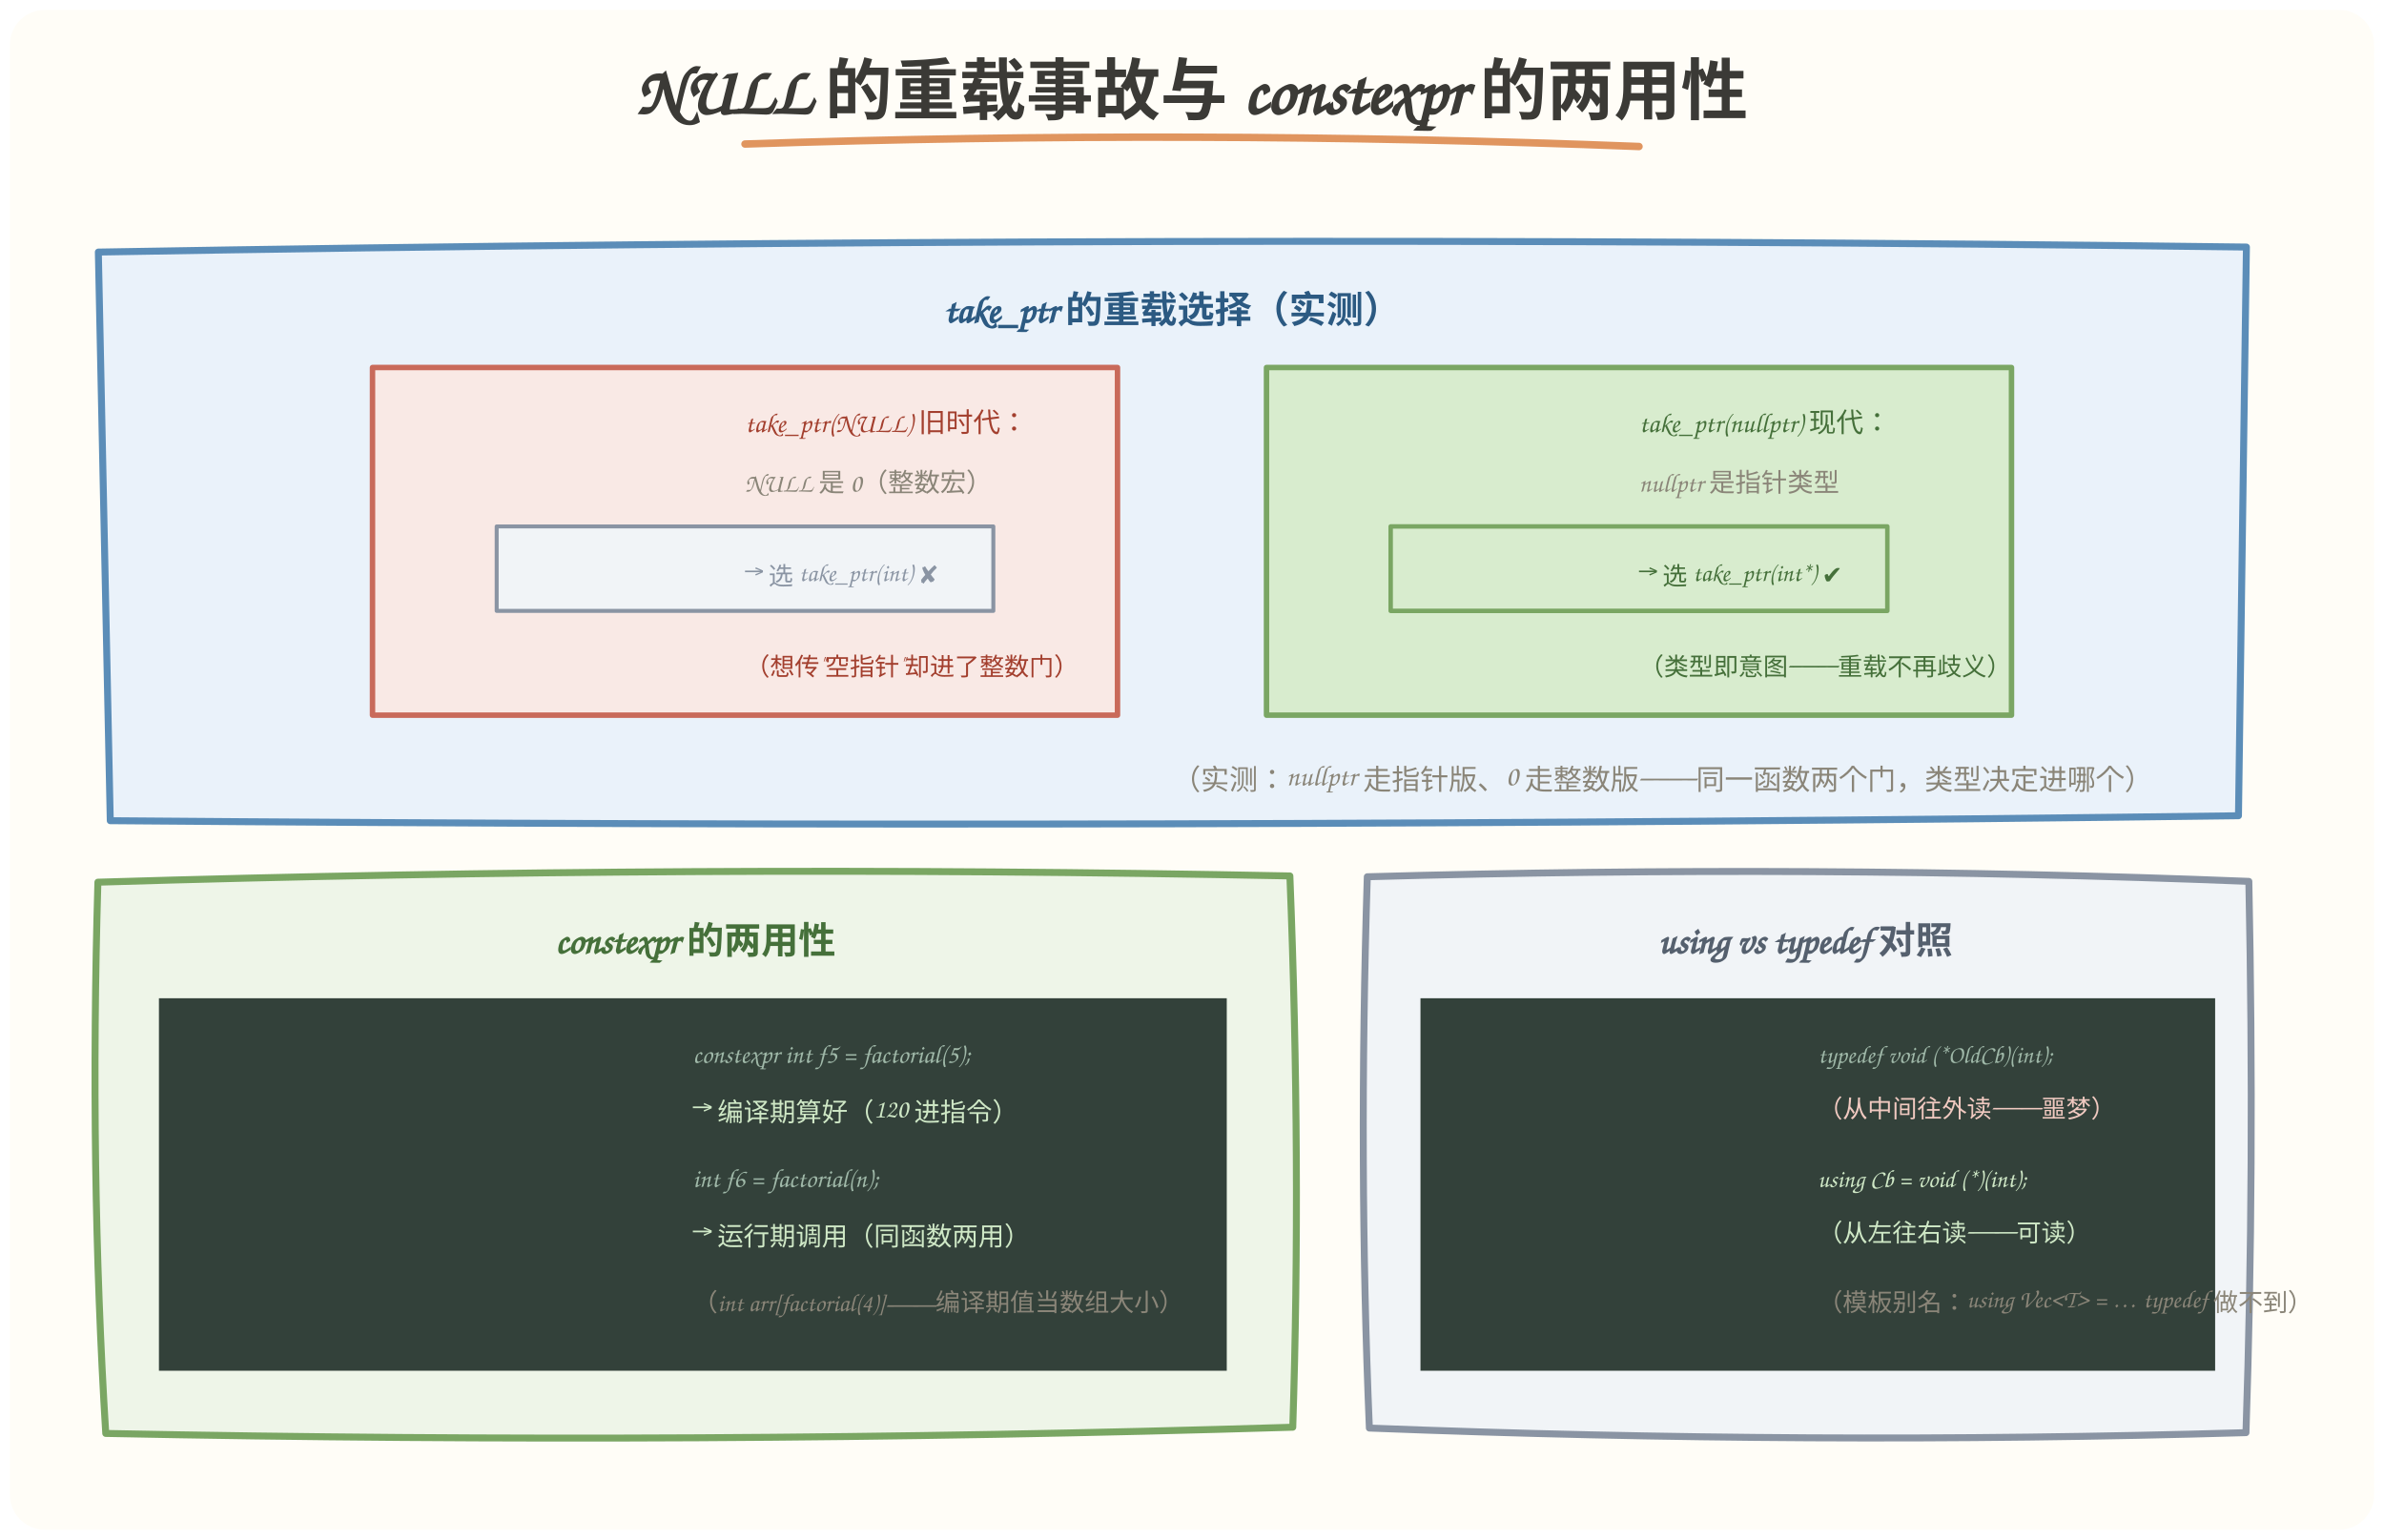
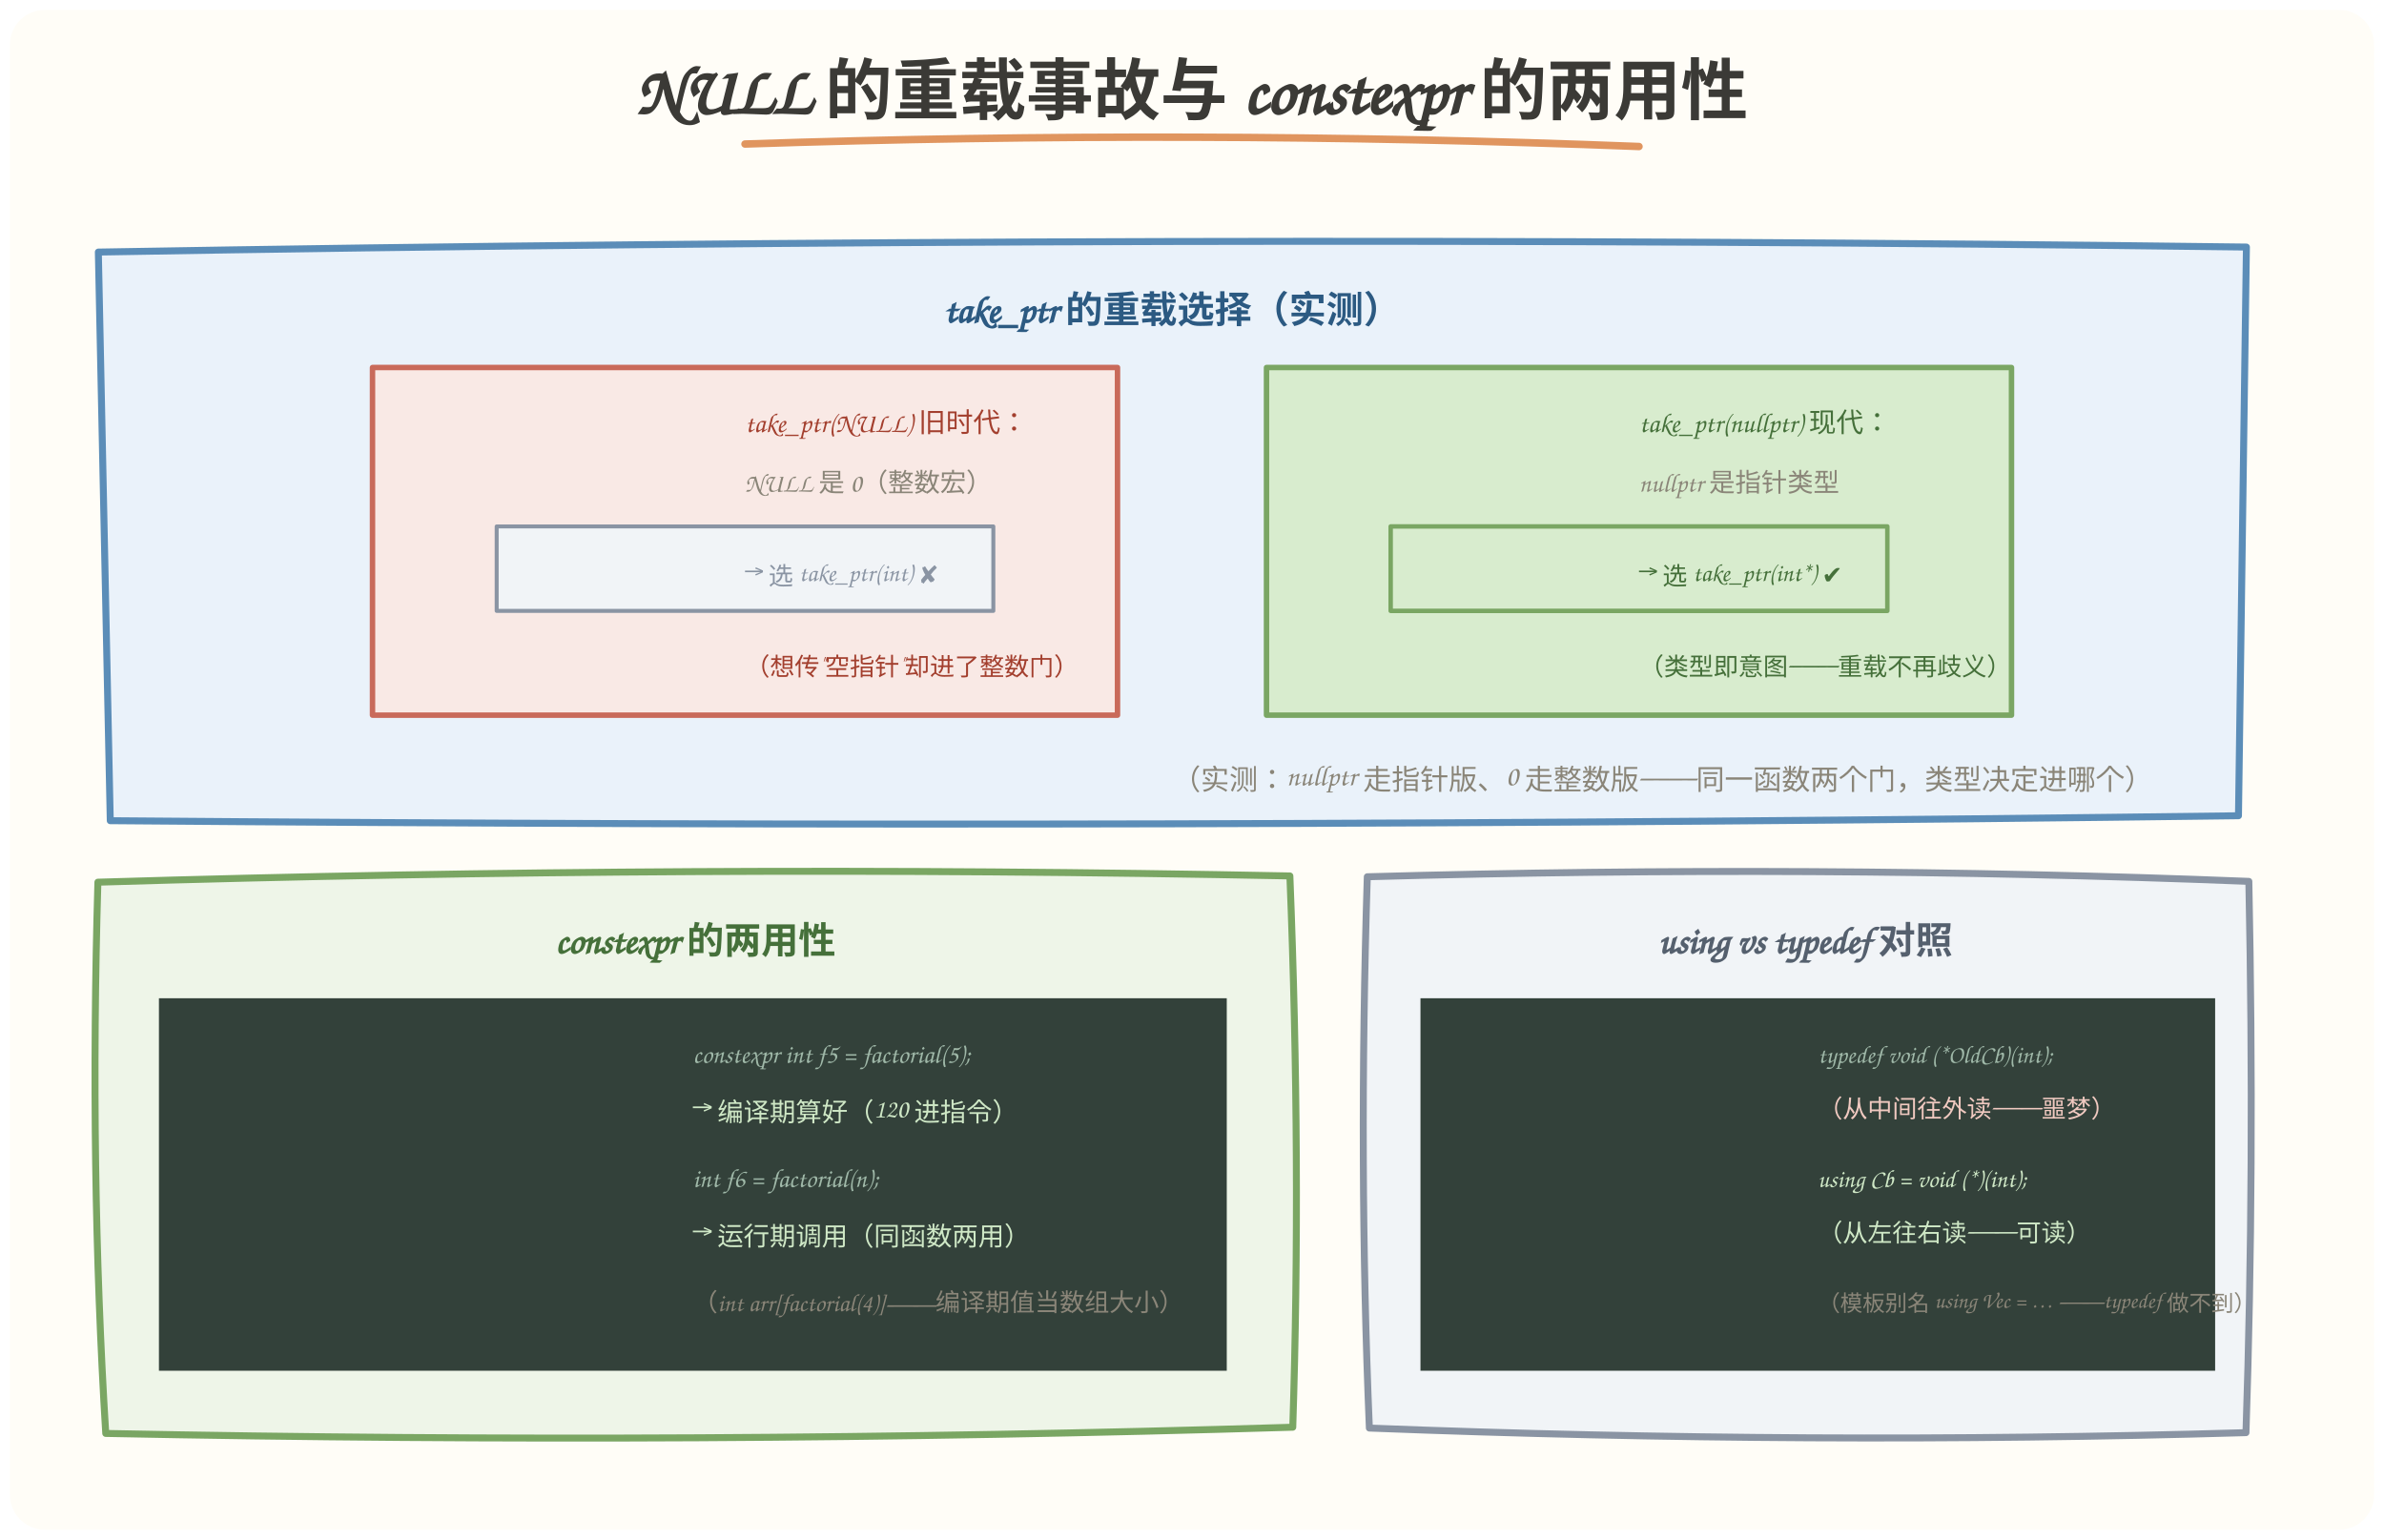
<svg xmlns="http://www.w3.org/2000/svg" viewBox="0 0 960 620" font-family="'Kaiti SC','KaiTi','Comic Sans MS',cursive">
  <rect x="4" y="4" width="952" height="612" rx="14" fill="#fffdf7" />
  <g stroke-linecap="round" stroke-linejoin="round">
    <text x="480" y="46" text-anchor="middle" font-size="27" font-weight="bold" fill="#3b3a36">NULL 的重载事故与 constexpr 的两用性</text>
    <path d="M 300,58 Q 480,52 660,59" fill="none" stroke="#e0955f" stroke-width="3" />
    <path d="M 40,100 Q 470,94 905,101 L 901,330 Q 470,334 44,329 Z" fill="#eaf2fa" stroke="#5b8db8" stroke-width="2.8" transform="rotate(-0.2 472 215)" />
    <text x="472" y="130" text-anchor="middle" font-size="15" font-weight="bold" fill="#2c5a82">take_ptr 的重载选择（实测）</text>
    <rect x="150" y="148" width="300" height="140" fill="#f9e9e5" stroke="#c96a5a" stroke-width="2.2" />
    <text x="300" y="174" font-size="11" fill="#a33f2e">take_ptr(NULL) 旧时代：</text>
    <text x="300" y="198" font-size="10.5" fill="#8a8578">NULL 是 0（整数宏）</text>
    <rect x="200" y="212" width="200" height="34" fill="#f1f4f7" stroke="#8a94a3" stroke-width="1.6" />
    <text x="300" y="234" font-size="10" fill="#8a94a3">→ 选 take_ptr(int) ✘</text>
    <text x="300" y="272" font-size="10" fill="#a33f2e">（想传"空指针"却进了整数门）</text>
    <rect x="510" y="148" width="300" height="140" fill="#d8ecce" stroke="#7aa663" stroke-width="2.2" />
    <text x="660" y="174" font-size="11" fill="#45703a">take_ptr(nullptr) 现代：</text>
    <text x="660" y="198" font-size="10.5" fill="#8a8578">nullptr 是指针类型</text>
    <rect x="560" y="212" width="200" height="34" fill="#d8ecce" stroke="#7aa663" stroke-width="1.8" />
    <text x="660" y="234" font-size="10" fill="#45703a">→ 选 take_ptr(int*) ✔</text>
    <text x="660" y="272" font-size="10" fill="#45703a">（类型即意图——重载不再歧义）</text>
    <text x="472" y="318" font-size="11.5" fill="#8a8578">（实测：nullptr 走指针版、0 走整数版——同一函数两个门，类型决定进哪个）</text>
    <path d="M 40,354 Q 280,348 520,354 Q 524,470 520,576 Q 280,582 42,576 Q 36,470 40,354 Z" fill="#eef5e8" stroke="#7aa663" stroke-width="2.8" transform="rotate(-0.3 280 465)" />
    <text x="280" y="384" text-anchor="middle" font-size="15" font-weight="bold" fill="#45703a">constexpr 的两用性</text>
    <rect x="64" y="402" width="430" height="150" fill="#33413a" />
    <text x="279" y="428" font-size="10.5" fill="#9fb8a8">constexpr int f5 = factorial(5);</text>
    <text x="279" y="450" font-size="10.5" fill="#cfe8c6">→ 编译期算好（120 进指令）</text>
    <text x="279" y="478" font-size="10.5" fill="#9fb8a8">int f6 = factorial(n);</text>
    <text x="279" y="500" font-size="10.5" fill="#cfe8c6">→ 运行期调用（同函数两用）</text>
    <text x="279" y="528" font-size="10" fill="#8a8578">（int arr[factorial(4)]——编译期值当数组大小）</text>
    <path d="M 550,354 Q 730,348 905,354 Q 908,470 905,576 Q 730,582 552,576 Q 547,470 550,354 Z" fill="#f1f4f7" stroke="#8a94a3" stroke-width="2.8" transform="rotate(0.3 727 465)" />
    <text x="727" y="384" text-anchor="middle" font-size="15" font-weight="bold" fill="#55606e">using vs typedef 对照</text>
    <rect x="572" y="402" width="320" height="150" fill="#33413a" />
    <text x="732" y="428" font-size="10" fill="#9fb8a8">typedef void (*OldCb)(int);</text>
    <text x="732" y="450" font-size="10" fill="#f0c9c0">（从中间往外读——噩梦）</text>
    <text x="732" y="478" font-size="10" fill="#cfe8c6">using Cb = void (*)(int);</text>
    <text x="732" y="500" font-size="10" fill="#cfe8c6">（从左往右读——可读）</text>
-     <text x="732" y="528" font-size="10" fill="#8a8578">（模板别名：using Vec&lt;T&gt; = … typedef 做不到）</text>
+     <text x="732" y="528" font-size="9" fill="#8a8578">（模板别名 using Vec = … ——typedef 做不到）</text>
  </g>
</svg>
